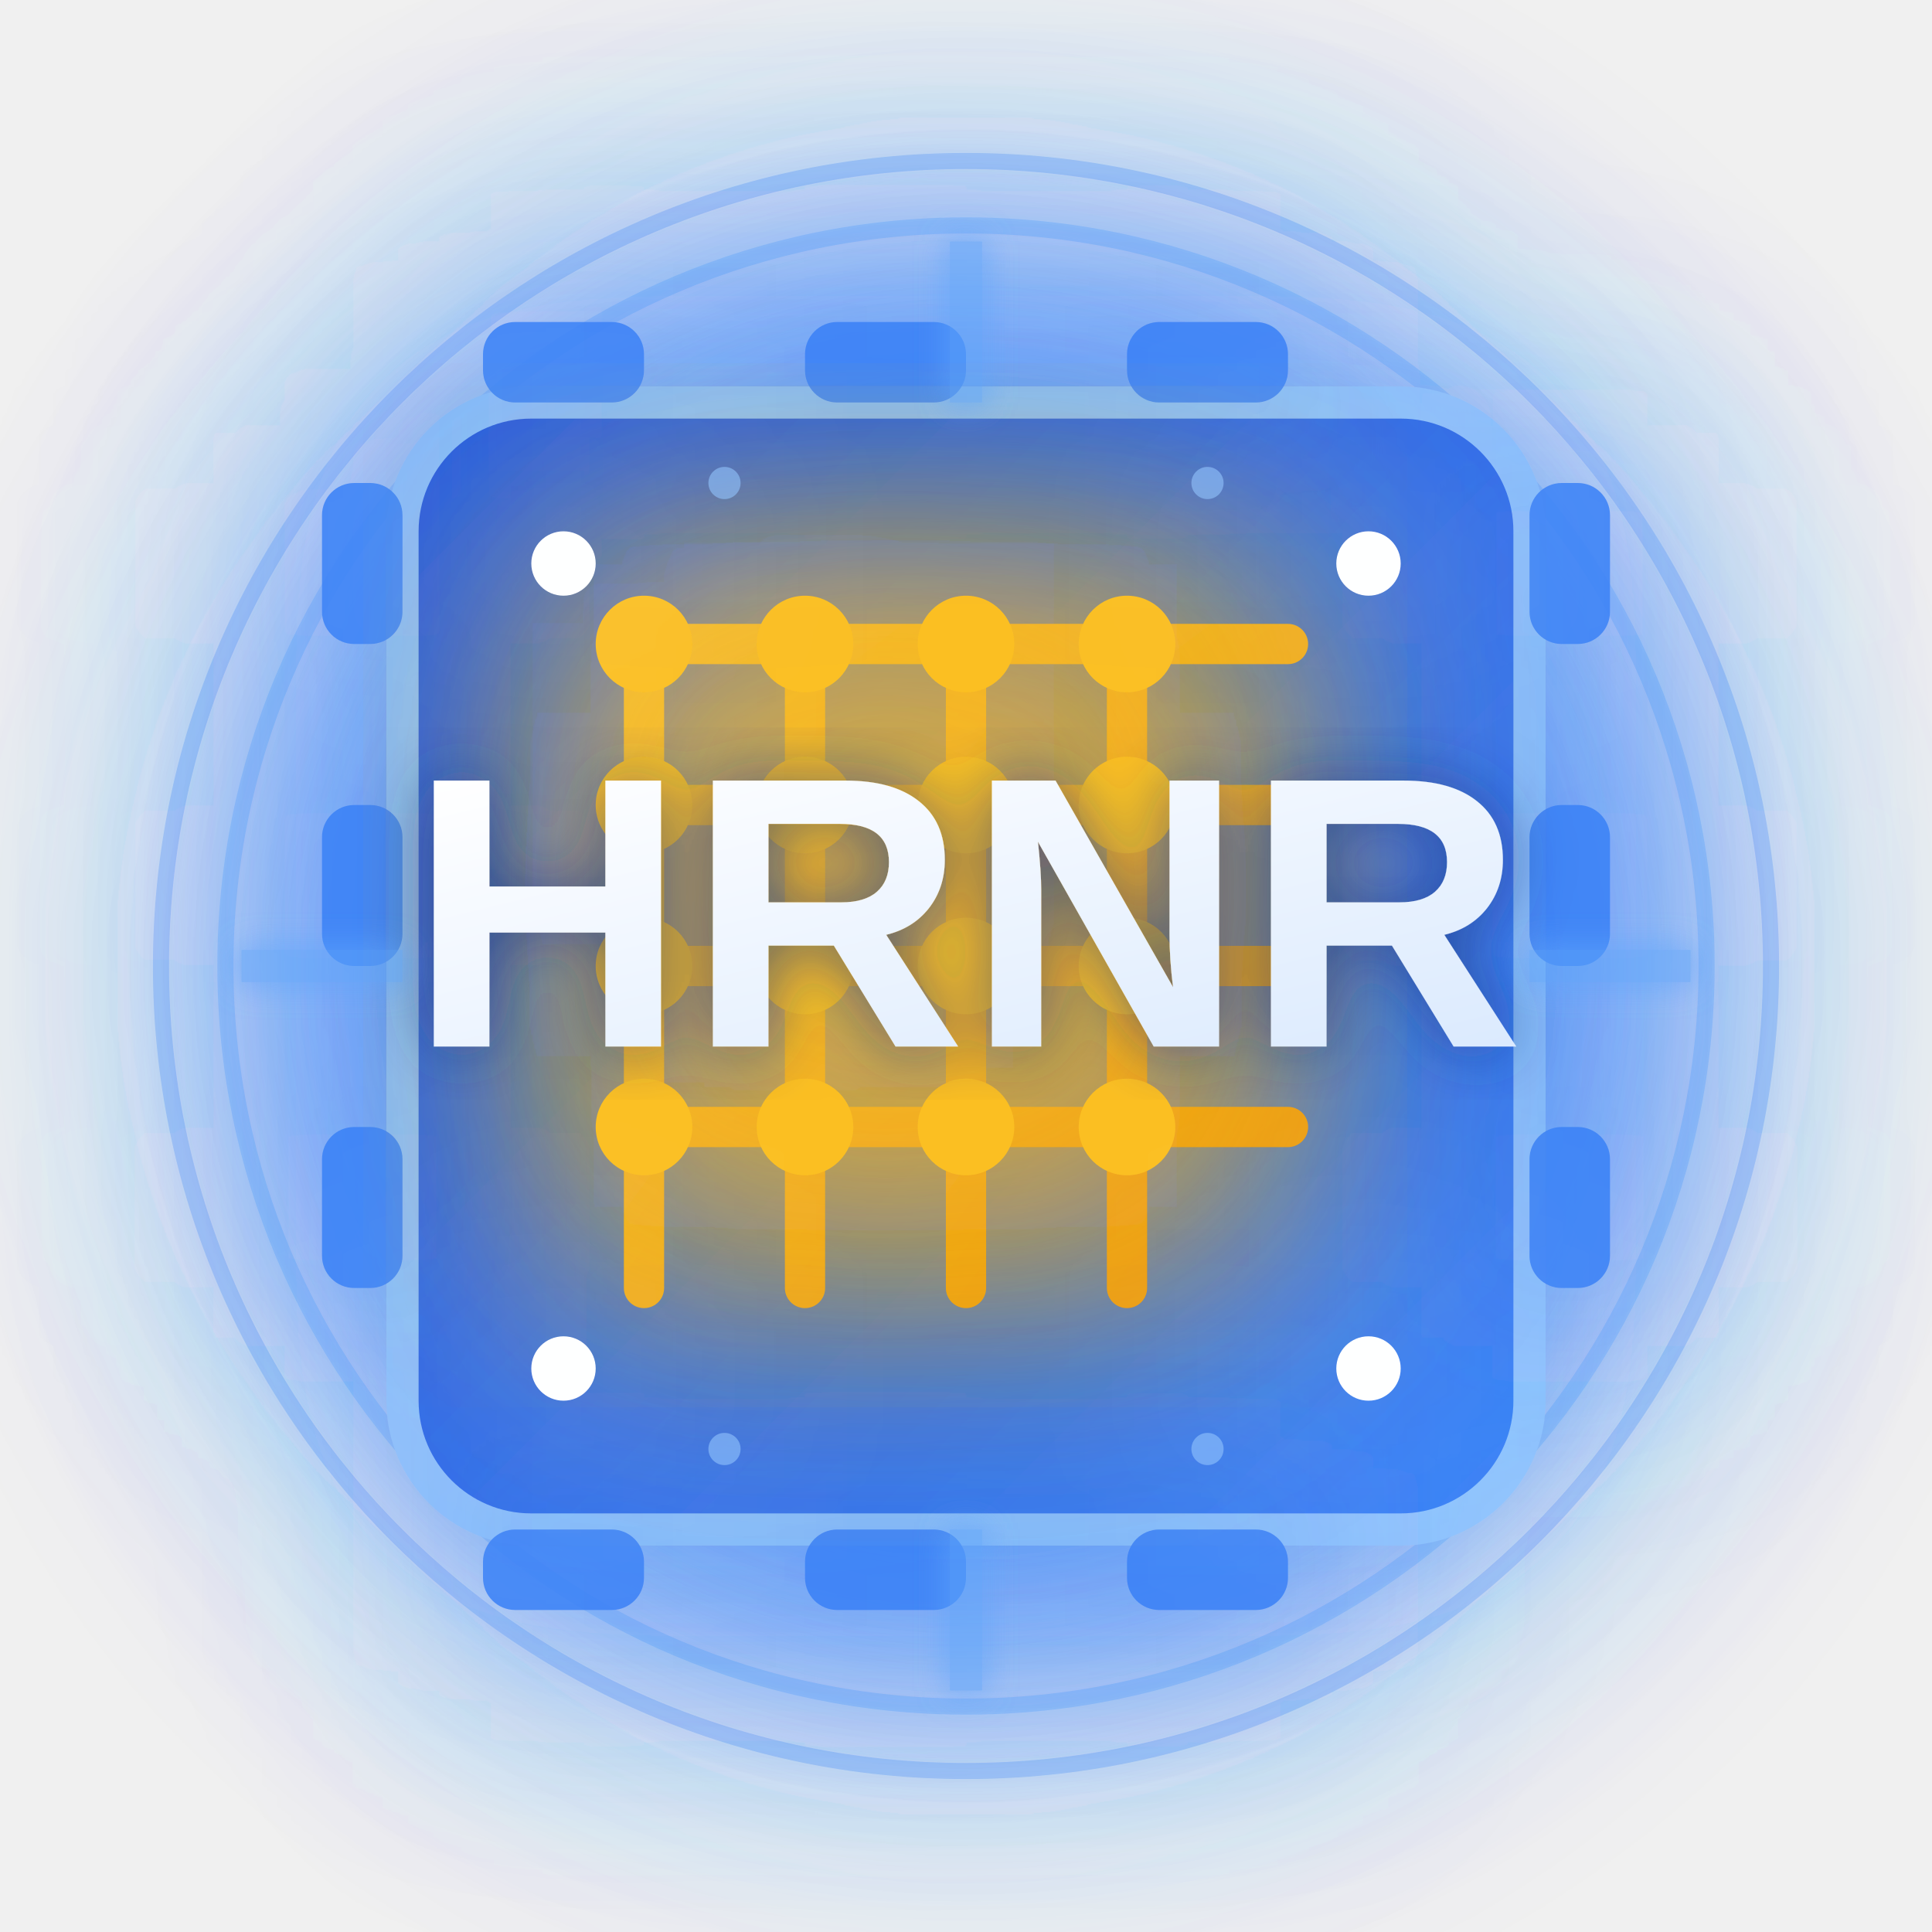
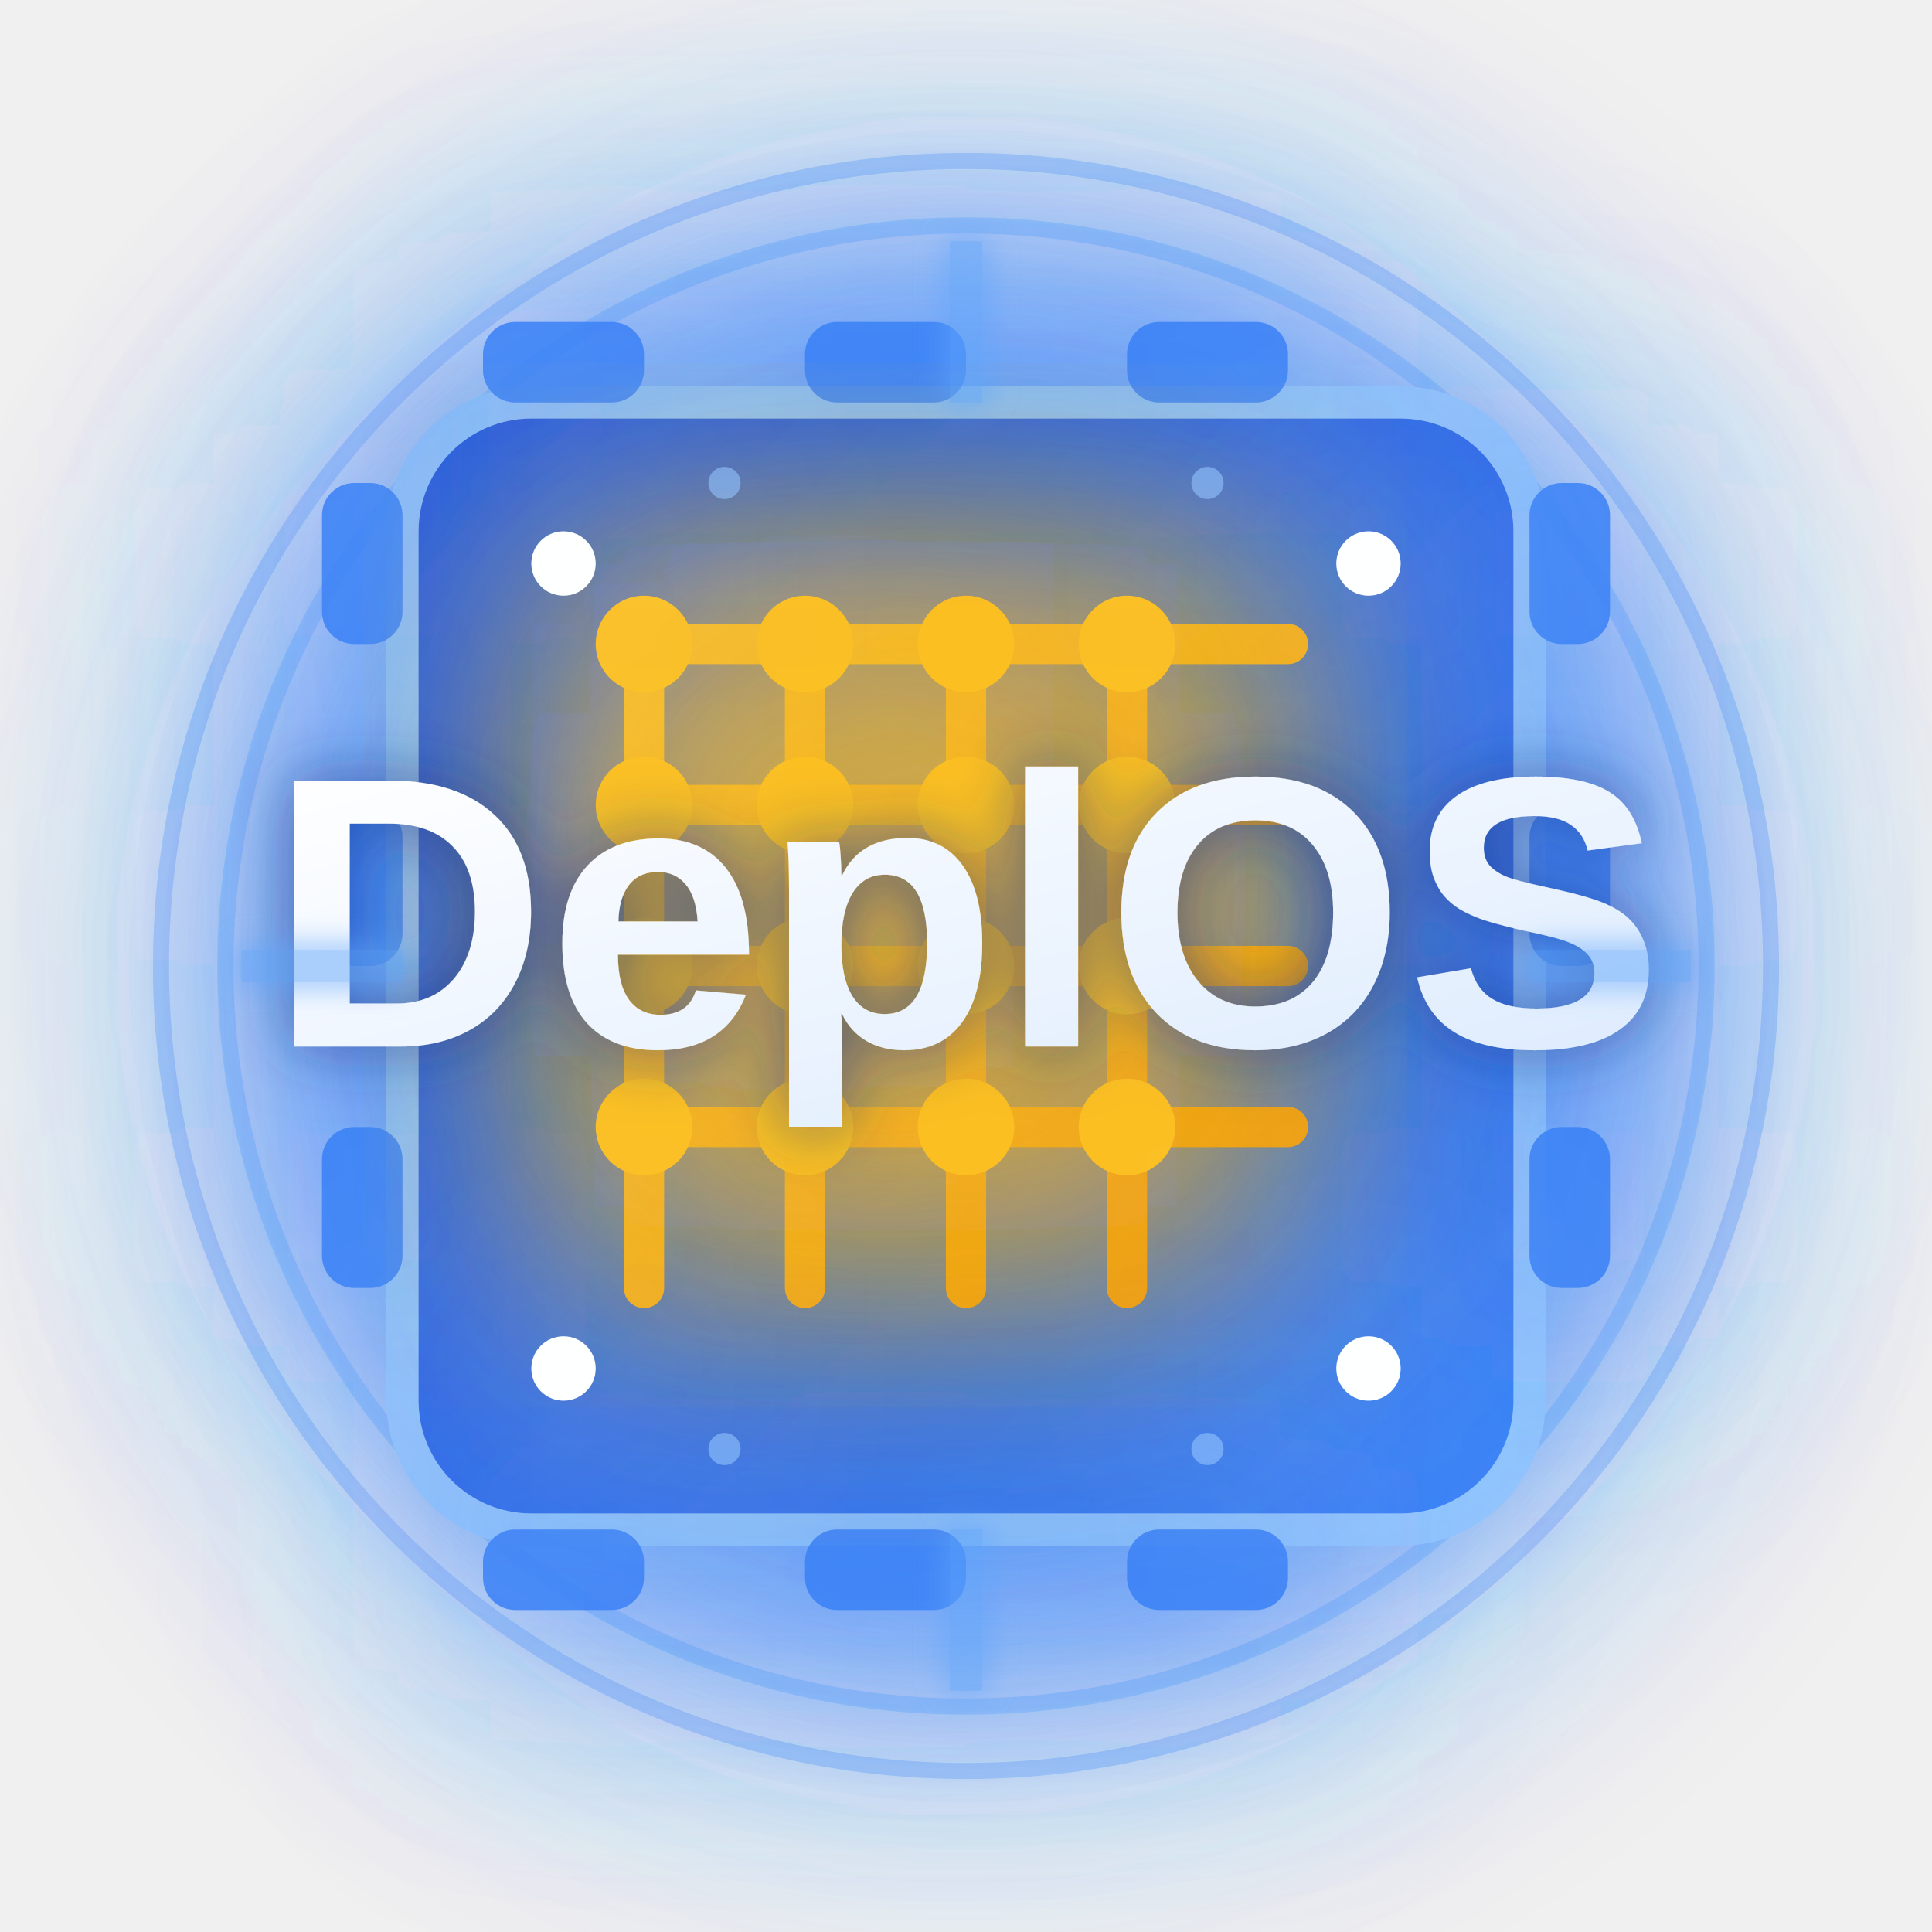
<svg xmlns="http://www.w3.org/2000/svg" viewBox="0 0 120 120">
  <defs>
    <linearGradient id="chipGrad" x1="0%" y1="0%" x2="100%" y2="100%">
      <stop offset="0%" stop-color="#1d4ed8" />
      <stop offset="100%" stop-color="#3b82f6" />
    </linearGradient>
    <linearGradient id="circuitGrad" x1="0%" y1="0%" x2="100%" y2="100%">
      <stop offset="0%" stop-color="#fbbf24" />
      <stop offset="100%" stop-color="#f59e0b" />
    </linearGradient>
    <radialGradient id="whiteGlow" cx="50%" cy="50%" r="50%">
      <stop offset="0%" stop-color="#ffffff" stop-opacity="0" />
      <stop offset="40%" stop-color="#ffffff" stop-opacity="0.2" />
      <stop offset="70%" stop-color="#ffffff" stop-opacity="0.4" />
      <stop offset="100%" stop-color="#ffffff" stop-opacity="0" />
    </radialGradient>
    <radialGradient id="blueGlow" cx="50%" cy="50%" r="50%">
      <stop offset="0%" stop-color="#3b82f6" stop-opacity="0.6" />
      <stop offset="70%" stop-color="#3b82f6" stop-opacity="0.3" />
      <stop offset="100%" stop-color="#3b82f6" stop-opacity="0" />
    </radialGradient>
    <filter id="strongGlow" x="-40%" y="-40%" width="180%" height="180%">
      <feGaussianBlur stdDeviation="8" result="blur1" />
      <feGaussianBlur stdDeviation="5" result="blur2" />
      <feMerge>
        <feMergeNode in="blur1" />
        <feMergeNode in="blur2" />
        <feMergeNode in="SourceGraphic" />
      </feMerge>
    </filter>
    <filter id="outerGlow" x="-50%" y="-50%" width="200%" height="200%">
      <feGaussianBlur in="SourceAlpha" stdDeviation="6" result="blur" />
      <feFlood flood-color="#3b82f6" flood-opacity="0.3" result="color" />
      <feComposite in="color" in2="blur" operator="in" result="glow" />
      <feMerge>
        <feMergeNode in="glow" />
        <feMergeNode in="SourceGraphic" />
      </feMerge>
    </filter>
    <filter id="textShadow" x="-20%" y="-20%" width="140%" height="140%">
      <feDropShadow dx="0" dy="0" stdDeviation="2" flood-color="#1e3a8a" flood-opacity="0.7" />
    </filter>
    <linearGradient id="textGrad" x1="0%" y1="0%" x2="100%" y2="100%">
      <stop offset="0%" stop-color="#ffffff" />
      <stop offset="100%" stop-color="#dbeafe" />
    </linearGradient>
    <filter id="beamGlow">
      <feGaussianBlur stdDeviation="1" result="blur" />
      <feMerge>
        <feMergeNode in="blur" />
        <feMergeNode in="blur" />
        <feMergeNode in="SourceGraphic" />
      </feMerge>
    </filter>
  </defs>
  <circle cx="60" cy="60" r="55" fill="url(#whiteGlow)" opacity="0.8" />
  <circle cx="60" cy="60" r="52" fill="url(#blueGlow)" filter="url(#strongGlow)" />
  <circle cx="60" cy="60" r="50" fill="none" stroke="#3b82f6" stroke-width="1" opacity="0.3" filter="url(#strongGlow)" />
  <circle cx="60" cy="60" r="46" fill="none" stroke="#60a5fa" stroke-width="1" opacity="0.4" filter="url(#strongGlow)" />
  <rect x="25" y="25" width="70" height="70" rx="8" fill="url(#chipGrad)" stroke="#93c5fd" stroke-width="2" filter="url(#outerGlow)" />
  <g opacity="0.9" filter="url(#strongGlow)">
    <rect x="20" y="30" width="5" height="10" rx="2" fill="#3b82f6" />
    <rect x="20" y="50" width="5" height="10" rx="2" fill="#3b82f6" />
    <rect x="20" y="70" width="5" height="10" rx="2" fill="#3b82f6" />
    <rect x="95" y="30" width="5" height="10" rx="2" fill="#3b82f6" />
    <rect x="95" y="50" width="5" height="10" rx="2" fill="#3b82f6" />
    <rect x="95" y="70" width="5" height="10" rx="2" fill="#3b82f6" />
    <rect x="30" y="20" width="10" height="5" rx="2" fill="#3b82f6" />
    <rect x="50" y="20" width="10" height="5" rx="2" fill="#3b82f6" />
    <rect x="70" y="20" width="10" height="5" rx="2" fill="#3b82f6" />
    <rect x="30" y="95" width="10" height="5" rx="2" fill="#3b82f6" />
    <rect x="50" y="95" width="10" height="5" rx="2" fill="#3b82f6" />
    <rect x="70" y="95" width="10" height="5" rx="2" fill="#3b82f6" />
  </g>
  <g opacity="0.95" filter="url(#strongGlow)">
    <path d="M40,40 L80,40 M40,50 L80,50 M40,60 L80,60 M40,70 L80,70" stroke="url(#circuitGrad)" stroke-width="2.5" stroke-linecap="round" />
    <path d="M40,40 L40,80 M50,40 L50,80 M60,40 L60,80 M70,40 L70,80" stroke="url(#circuitGrad)" stroke-width="2.5" stroke-linecap="round" />
  </g>
  <g filter="url(#strongGlow)">
    <circle cx="40" cy="40" r="3" fill="#fbbf24" />
    <circle cx="40" cy="50" r="3" fill="#fbbf24" />
    <circle cx="40" cy="60" r="3" fill="#fbbf24" />
    <circle cx="40" cy="70" r="3" fill="#fbbf24" />
    <circle cx="50" cy="40" r="3" fill="#fbbf24" />
    <circle cx="50" cy="50" r="3" fill="#fbbf24" />
    <circle cx="50" cy="60" r="3" fill="#fbbf24" />
    <circle cx="50" cy="70" r="3" fill="#fbbf24" />
    <circle cx="60" cy="40" r="3" fill="#fbbf24" />
    <circle cx="60" cy="50" r="3" fill="#fbbf24" />
    <circle cx="60" cy="60" r="3" fill="#fbbf24" />
    <circle cx="60" cy="70" r="3" fill="#fbbf24" />
    <circle cx="70" cy="40" r="3" fill="#fbbf24" />
    <circle cx="70" cy="50" r="3" fill="#fbbf24" />
    <circle cx="70" cy="60" r="3" fill="#fbbf24" />
    <circle cx="70" cy="70" r="3" fill="#fbbf24" />
  </g>
-   <text x="60" y="65" text-anchor="middle" fill="url(#textGrad)" font-family="Arial, sans-serif" font-size="24" font-weight="bold" filter="url(#textShadow)">HRNR</text>
+   <text x="60" y="65" text-anchor="middle" fill="url(#textGrad)" font-family="Arial, sans-serif" font-size="24" font-weight="bold" filter="url(#textShadow)">DeplOS</text>
  <g filter="url(#strongGlow)">
    <circle cx="35" cy="35" r="2" fill="#ffffff">
      <animate attributeName="opacity" values="0.3;1;0.3" dur="1.5s" repeatCount="indefinite" />
      <animate attributeName="r" values="2;3;2" dur="1.5s" repeatCount="indefinite" />
    </circle>
    <circle cx="85" cy="35" r="2" fill="#ffffff">
      <animate attributeName="opacity" values="0.3;1;0.3" dur="1.5s" repeatCount="indefinite" begin="0.5s" />
      <animate attributeName="r" values="2;3;2" dur="1.5s" repeatCount="indefinite" begin="0.5s" />
    </circle>
    <circle cx="35" cy="85" r="2" fill="#ffffff">
      <animate attributeName="opacity" values="0.3;1;0.3" dur="1.5s" repeatCount="indefinite" begin="1s" />
      <animate attributeName="r" values="2;3;2" dur="1.5s" repeatCount="indefinite" begin="1s" />
    </circle>
    <circle cx="85" cy="85" r="2" fill="#ffffff">
      <animate attributeName="opacity" values="0.3;1;0.3" dur="1.5s" repeatCount="indefinite" begin="1.5s" />
      <animate attributeName="r" values="2;3;2" dur="1.5s" repeatCount="indefinite" begin="1.5s" />
    </circle>
  </g>
  <g opacity="0.5" filter="url(#beamGlow)">
    <line x1="60" y1="25" x2="60" y2="15" stroke="#60a5fa" stroke-width="2" />
    <line x1="60" y1="95" x2="60" y2="105" stroke="#60a5fa" stroke-width="2" />
    <line x1="25" y1="60" x2="15" y2="60" stroke="#60a5fa" stroke-width="2" />
    <line x1="95" y1="60" x2="105" y2="60" stroke="#60a5fa" stroke-width="2" />
  </g>
  <g opacity="0.6" filter="url(#strongGlow)">
    <circle cx="45" cy="30" r="1" fill="#93c5fd">
      <animate attributeName="opacity" values="0.2;0.8;0.2" dur="2s" repeatCount="indefinite" />
    </circle>
    <circle cx="75" cy="30" r="1" fill="#93c5fd">
      <animate attributeName="opacity" values="0.2;0.8;0.2" dur="2s" repeatCount="indefinite" begin="0.3s" />
    </circle>
    <circle cx="45" cy="90" r="1" fill="#93c5fd">
      <animate attributeName="opacity" values="0.2;0.8;0.2" dur="2s" repeatCount="indefinite" begin="0.6s" />
    </circle>
    <circle cx="75" cy="90" r="1" fill="#93c5fd">
      <animate attributeName="opacity" values="0.2;0.8;0.2" dur="2s" repeatCount="indefinite" begin="0.9s" />
    </circle>
  </g>
</svg>
